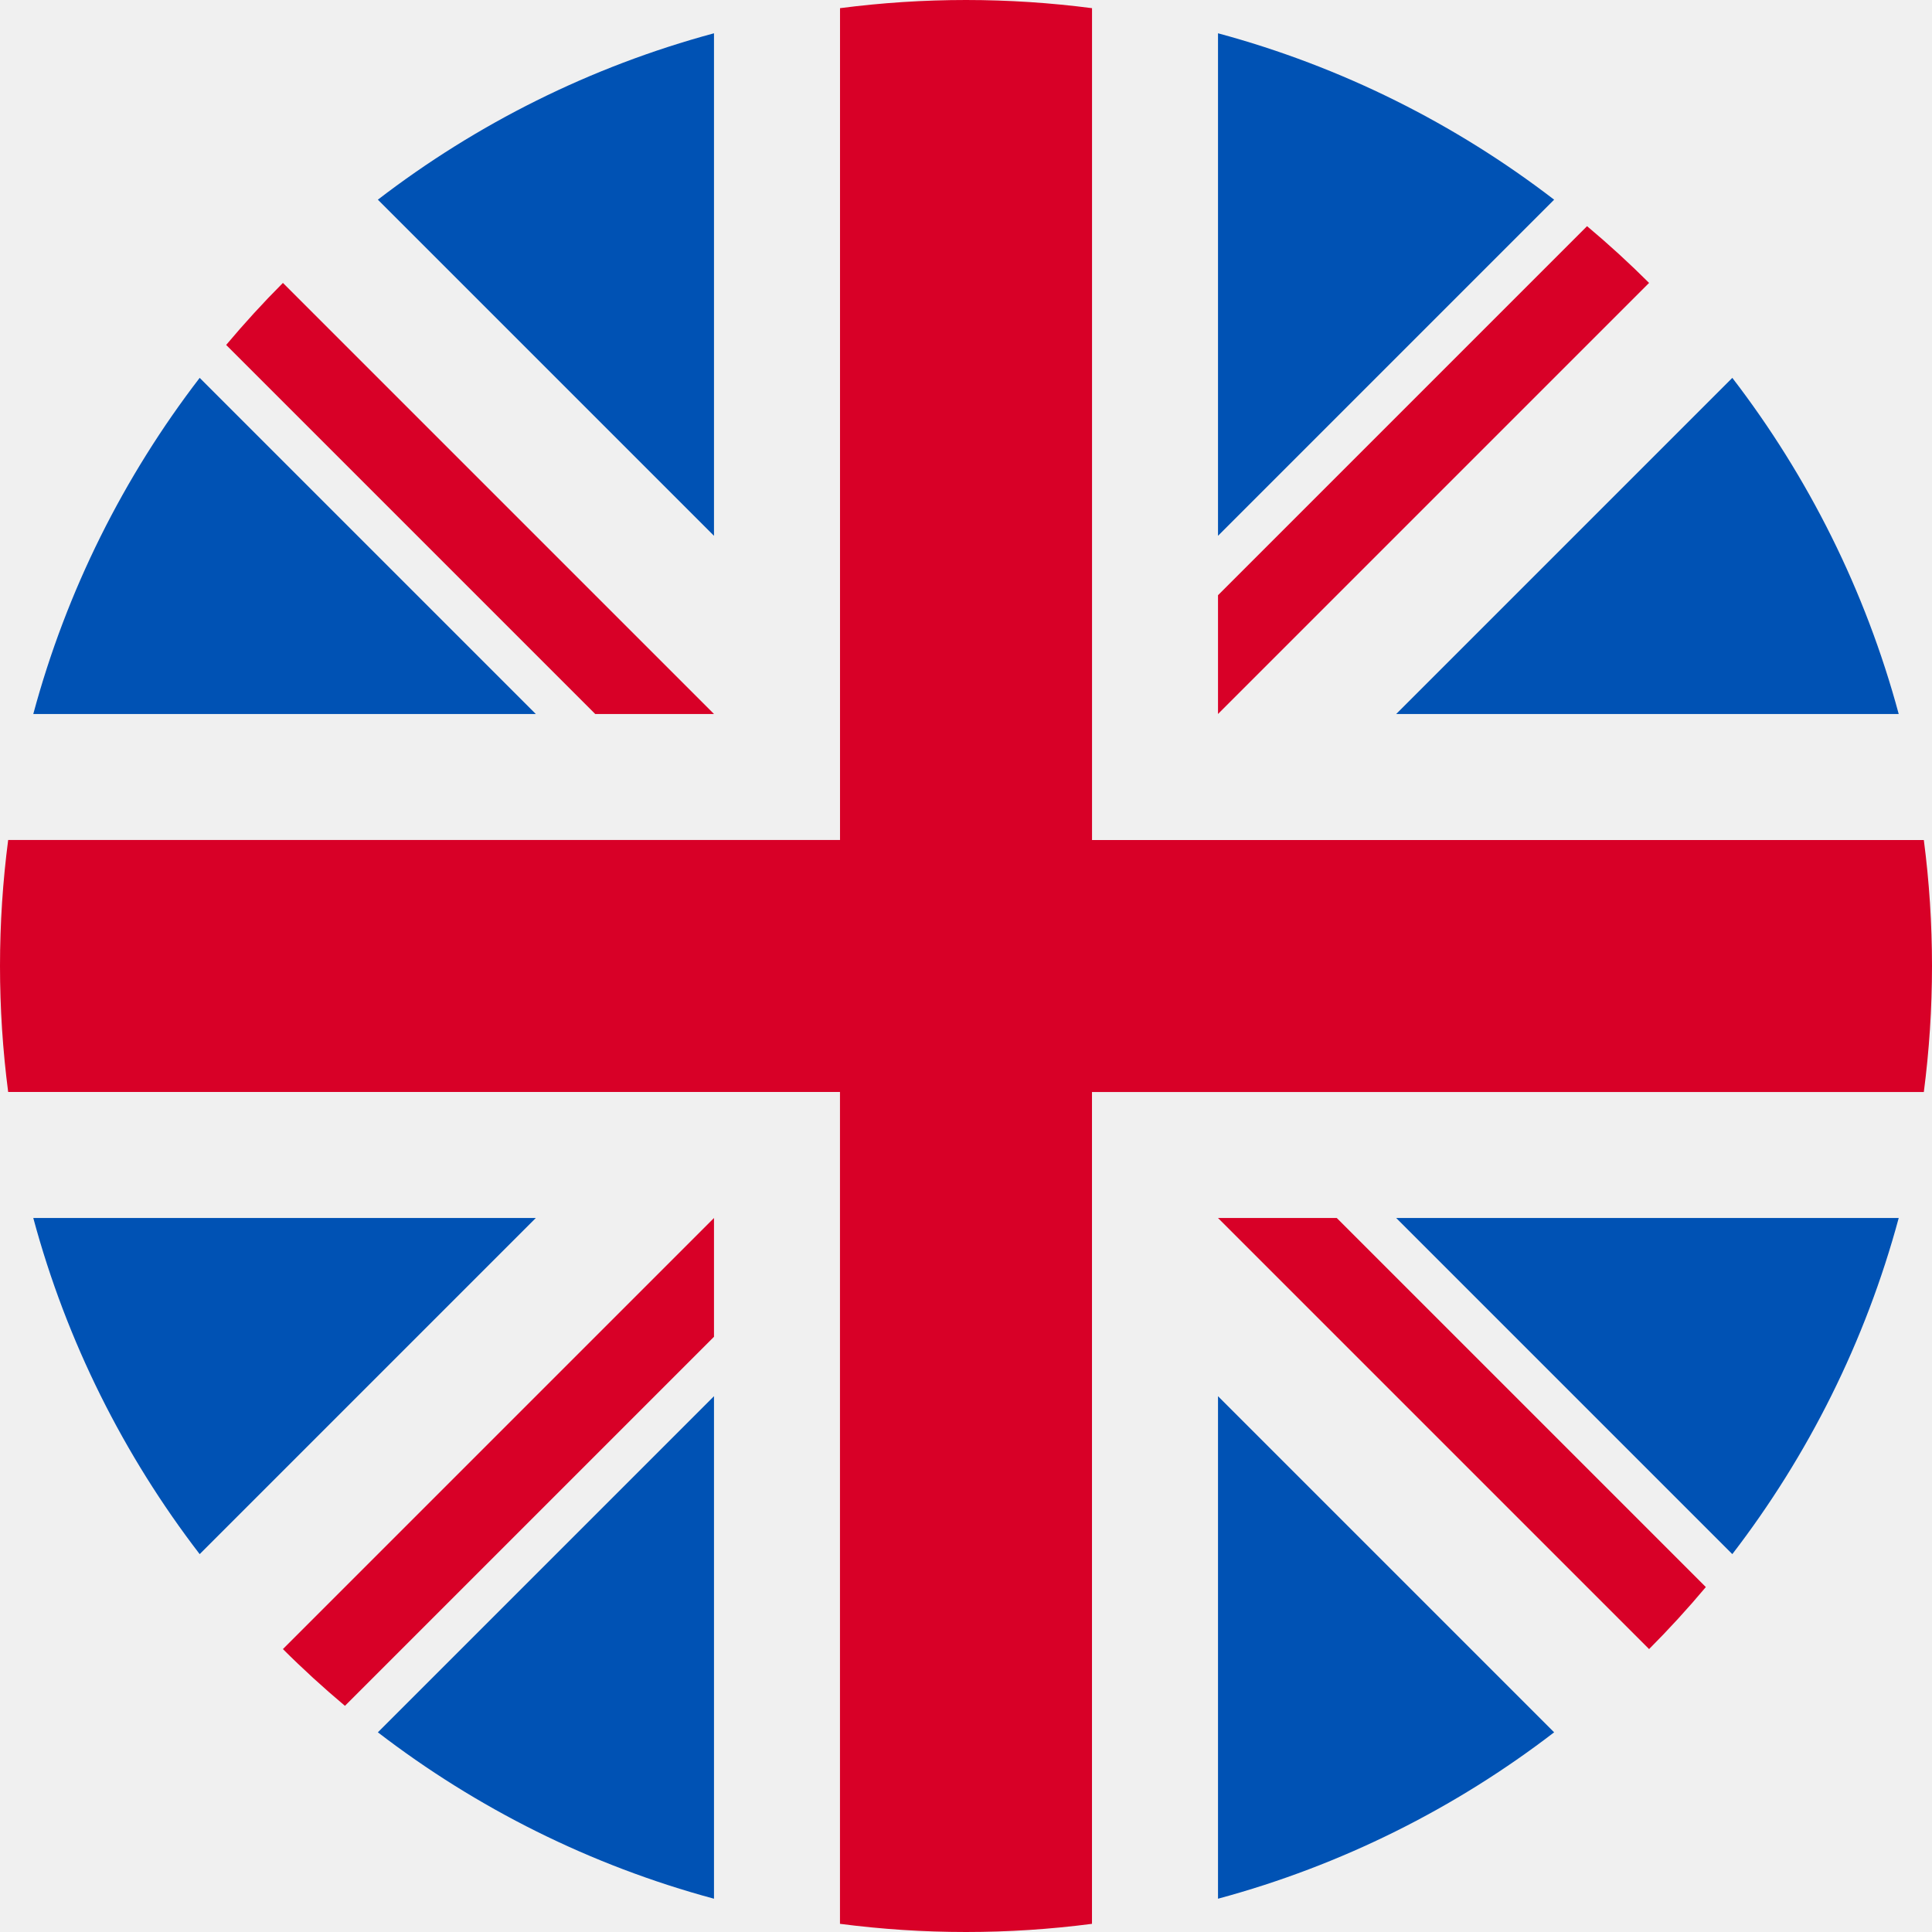
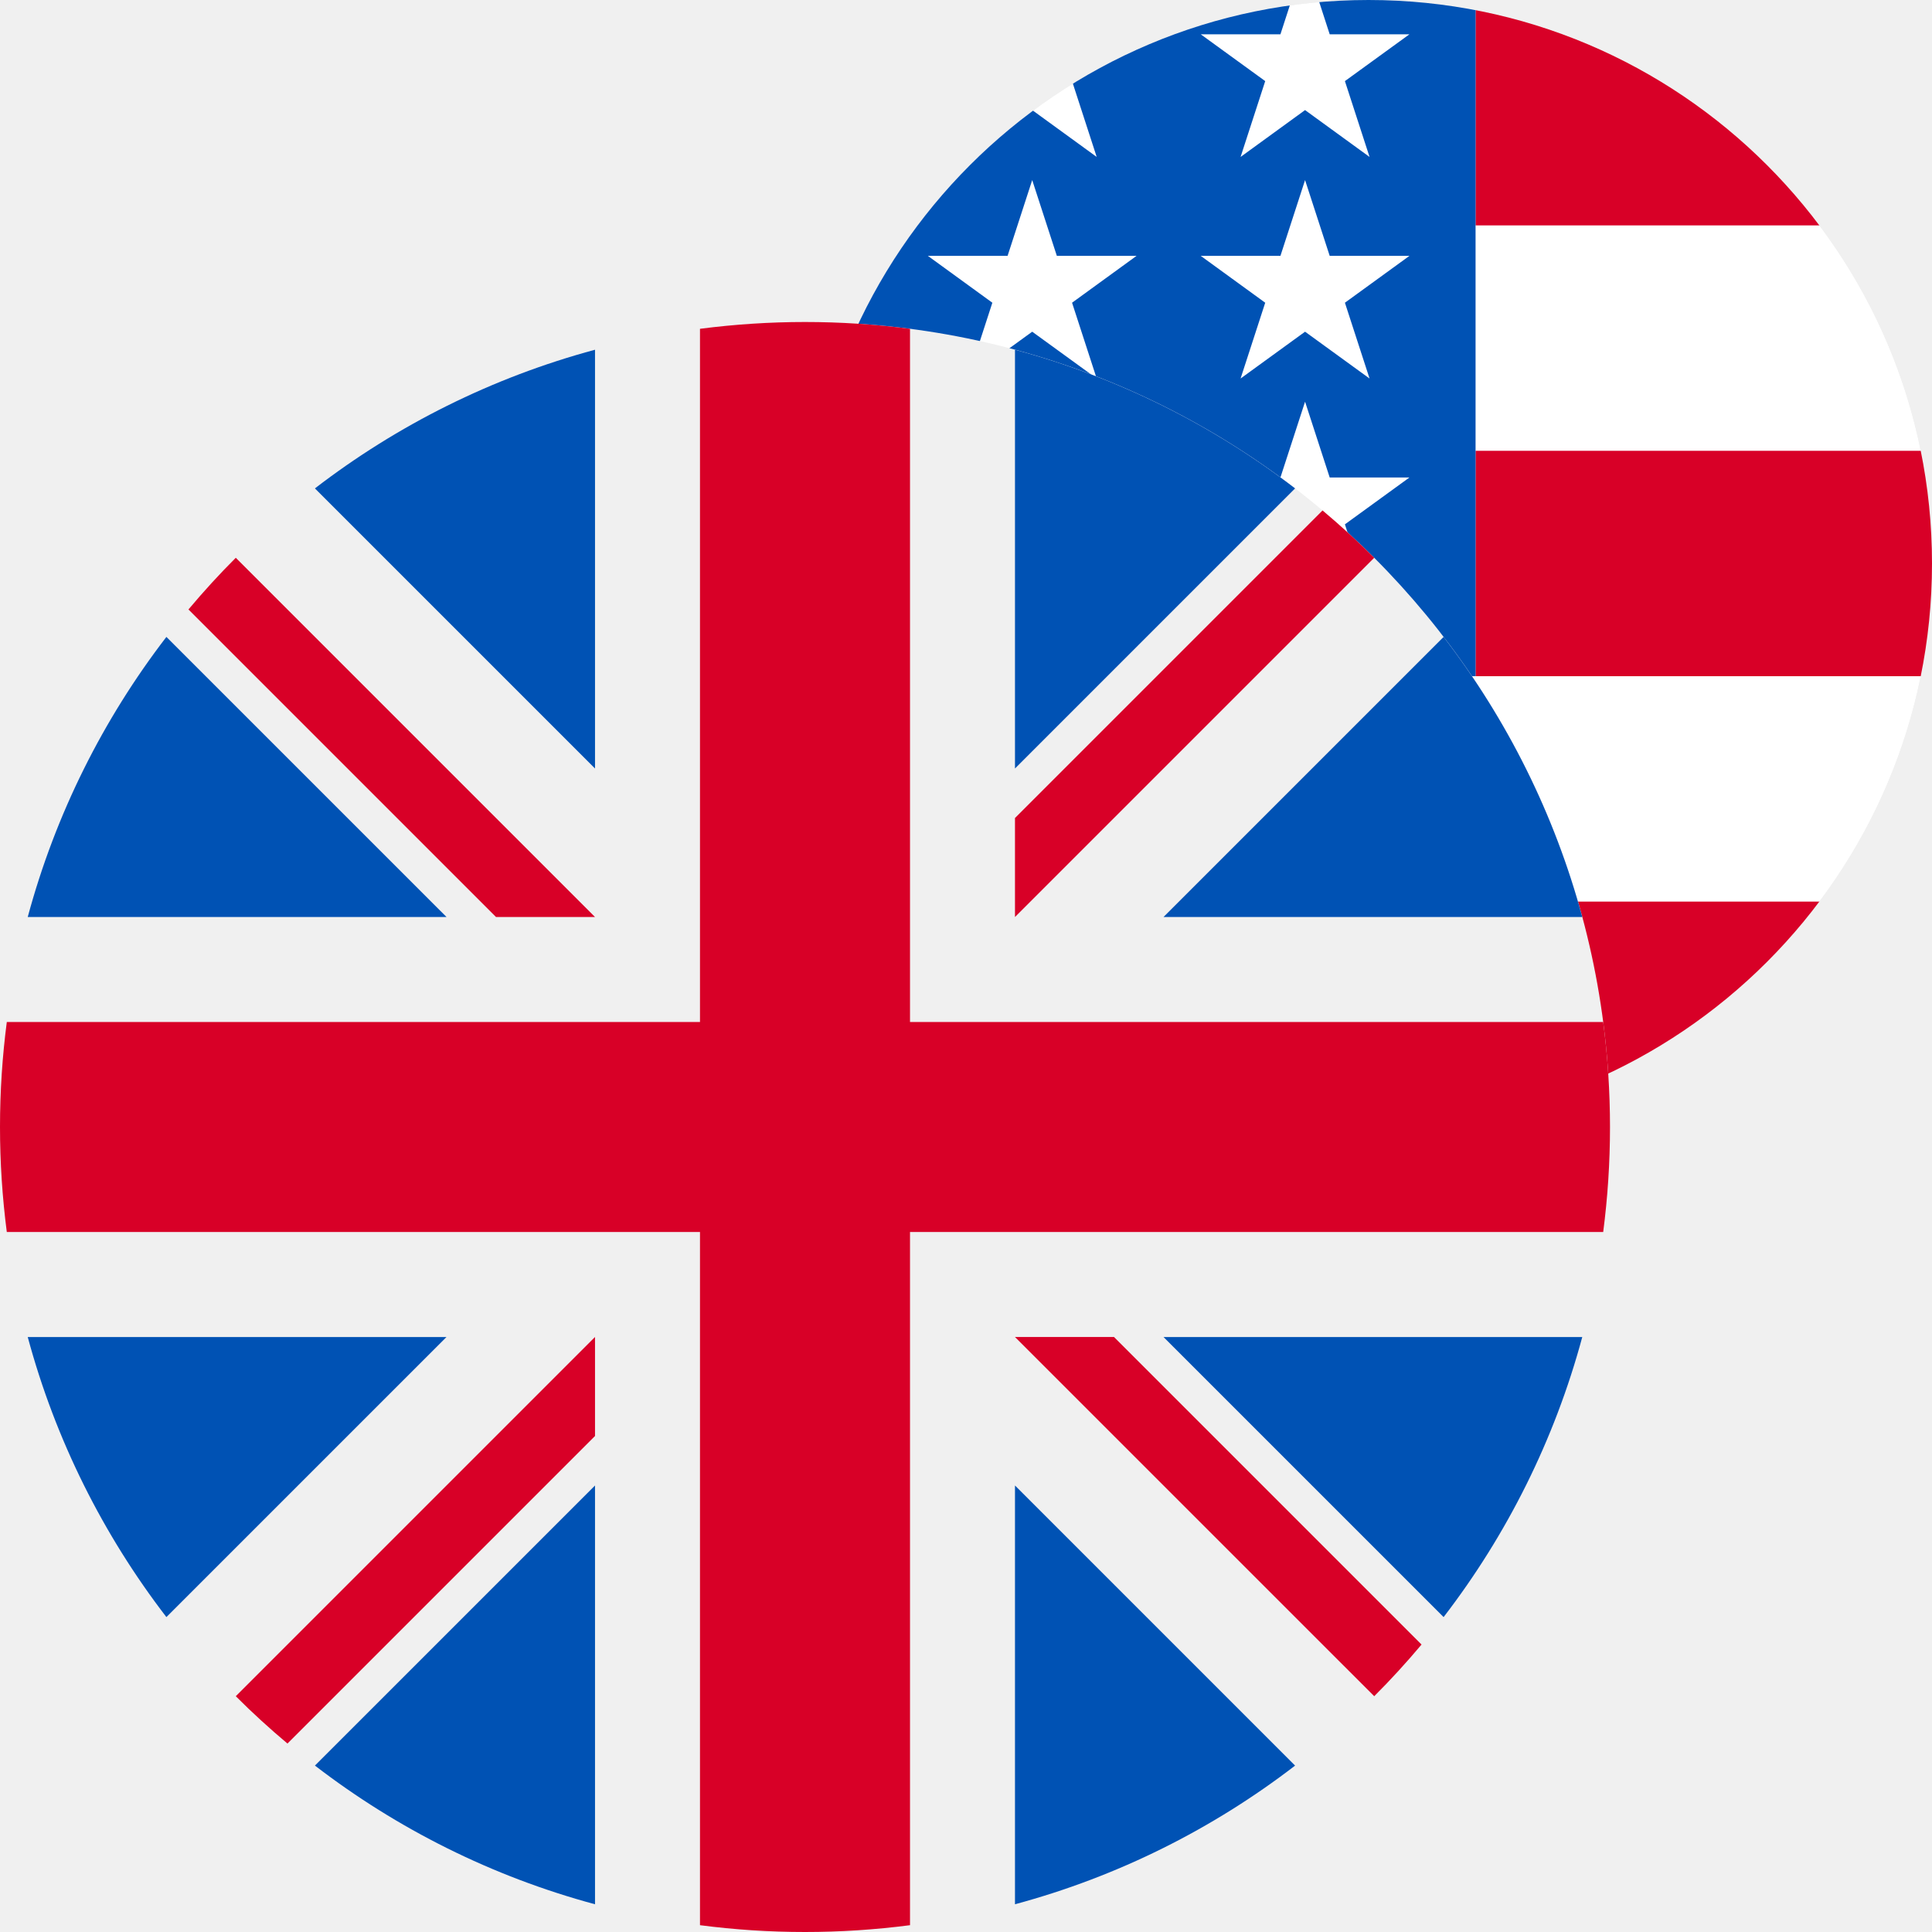
<svg xmlns="http://www.w3.org/2000/svg" width="48" height="48" viewBox="0 0 48 48" fill="none">
-   <path d="M24 48C37.255 48 48 37.255 48 24C48 10.745 37.255 0 24 0C10.745 0 0 10.745 0 24C0 37.255 10.745 48 24 48Z" fill="#F0F0F0" />
-   <path d="M4.961 9.388C3.076 11.841 1.654 14.668 0.827 17.739H13.312L4.961 9.388ZM47.173 17.739C46.345 14.668 44.924 11.841 43.039 9.388L34.688 17.739H47.173ZM0.827 30.261C1.654 33.332 3.076 36.159 4.961 38.612L13.312 30.261H0.827ZM38.612 4.961C36.159 3.076 33.332 1.655 30.261 0.827V13.312L38.612 4.961ZM9.388 43.039C11.841 44.924 14.668 46.345 17.739 47.173V34.688L9.388 43.039ZM17.739 0.827C14.668 1.655 11.841 3.076 9.388 4.961L17.739 13.312V0.827ZM30.261 47.173C33.332 46.345 36.159 44.924 38.612 43.039L30.261 34.688V47.173ZM34.688 30.261L43.039 38.612C44.924 36.159 46.345 33.332 47.173 30.261H34.688Z" fill="#0052B4" />
-   <path d="M47.797 20.87H27.131H27.131V0.203C26.106 0.07 25.061 0 24 0C22.953 4.93667e-05 21.908 0.068 20.87 0.203V20.869V20.869H0.203C0.07 21.894 0 22.939 0 24C4.93667e-05 25.047 0.068 26.092 0.203 27.13H20.869H20.869V47.797C21.894 47.93 22.939 48 24 48C25.047 48 26.092 47.932 27.13 47.797V27.131V27.131H47.797C47.93 26.106 48 25.061 48 24C48 22.953 47.932 21.908 47.797 20.87ZM30.261 30.261L40.971 40.971C41.463 40.478 41.933 39.964 42.381 39.43L33.212 30.261H30.261V30.261ZM17.739 30.261H17.739L7.029 40.971C7.522 41.463 8.037 41.933 8.57 42.381L17.739 33.212V30.261ZM17.739 17.739V17.739L7.029 7.029C6.537 7.522 6.067 8.037 5.619 8.57L14.788 17.739L17.739 17.739ZM30.261 17.739L40.971 7.029C40.478 6.537 39.964 6.067 39.43 5.619L30.261 14.788V17.739Z" fill="#D80027" />
+   <mask id="mask0_19321_44886" style="mask-type:alpha" maskUnits="userSpaceOnUse" x="20" y="0" width="28" height="28">
+     <path d="M34 28C41.732 28 48 21.732 48 14C48 6.268 41.732 0 34 0C26.268 0 20 6.268 20 14C20 21.732 26.268 28 34 28Z" fill="#F0F0F0" />
+   </mask>
+   <g mask="url(#mask0_19321_44886)">
+     <path d="M34 28C41.732 28 48 21.732 48 14C48 6.268 41.732 0 34 0C26.268 0 20 6.268 20 14C20 21.732 26.268 28 34 28Z" fill="white" />
+     <path d="M36.66 16.8H66.55C66.55 14.863 66.205 12.986 65.563 11.2H36.66V16.8ZM36.66 5.6H52.729C51.632 3.456 50.229 1.56 48.594 0H36.66V5.6ZM12.721 28H55.279C56.504 26.279 57.455 24.397 58.08 22.4H9.92C10.545 24.397 11.496 26.279 12.721 28Z" fill="#D80027" />
+     <path d="M26.515 0.852H28.237L26.635 2.015L27.247 3.899L25.645 2.735L24.043 3.899L24.572 2.272C23.161 3.447 21.925 4.823 20.906 6.357H21.458L20.438 7.098C20.279 7.363 20.127 7.632 19.981 7.906L20.468 9.404L19.559 8.744C19.333 9.223 19.127 9.712 18.941 10.211L19.478 11.863H21.458L19.856 13.027L20.468 14.91L18.866 13.746L17.906 14.443C17.809 15.225 17.76 16.012 17.76 16.8H36.66V-2.1C32.926 -2.1 29.446 -1.017 26.515 0.852ZM27.247 14.91L25.645 13.746L24.043 14.91L24.655 13.027L23.053 11.863H25.033L25.645 9.98L26.257 11.863H28.237L26.635 13.027L27.247 14.91ZM26.635 7.521L27.247 9.404L25.645 8.241L24.043 9.404L24.655 7.521L23.053 6.357H25.033L25.645 4.474L26.257 6.357H28.237L26.635 7.521ZM34.026 14.91L32.424 13.746L30.822 14.91L31.434 13.027L29.832 11.863H31.812L32.424 9.98L33.036 11.863H35.017L33.414 13.027L34.026 14.91ZM33.414 7.521L34.026 9.404L32.424 8.241L30.822 9.404L31.434 7.521L29.832 6.357H31.812L32.424 4.474L33.036 6.357H35.017L33.414 7.521ZM33.414 2.015L34.026 3.899L32.424 2.735L30.822 3.899L31.434 2.015L29.832 0.852H31.812L32.424 -1.032L33.036 0.852H35.017L33.414 2.015Z" fill="#0052B4" />
+   </g>
+   <path d="M20 48C31.046 48 40 39.046 40 28C40 16.954 31.046 8 20 8C8.954 8 0 16.954 0 28C0 39.046 8.954 48 20 48Z" fill="#F0F0F0" />
+   <path d="M4.134 15.824C2.563 17.868 1.379 20.223 0.689 22.783H11.094L4.134 15.824ZM39.311 22.783C38.621 20.224 37.437 17.868 35.866 15.824L28.907 22.783H39.311ZM0.689 33.218C1.379 35.777 2.563 38.133 4.134 40.176L11.093 33.218H0.689ZM32.176 12.134C30.132 10.563 27.777 9.379 25.217 8.689V19.093L32.176 12.134ZM7.824 43.865C9.868 45.437 12.223 46.621 14.783 47.311V36.907L7.824 43.865ZM14.783 8.689C12.223 9.379 9.867 10.563 7.824 12.134L14.783 19.093V8.689ZM25.217 47.311C27.777 46.621 30.133 45.437 32.176 43.866L25.217 36.907V47.311ZM28.907 33.218L35.866 40.176C37.437 38.133 38.621 35.777 39.311 33.218H28.907Z" fill="#0052B4" />
+   <path d="M39.831 25.391H22.609H22.609V8.169C21.755 8.058 20.884 8 20 8C19.128 8 18.256 8.057 17.391 8.169V25.391V25.391H0.169C0.058 26.245 0 27.116 0 28C4.11389e-05 28.872 0.057 29.744 0.169 30.609H17.391H17.391V47.831C18.245 47.942 19.116 48 20 48C20.872 48 21.744 47.943 22.609 47.831V30.609V30.609H39.831C39.942 29.755 40 28.884 40 28C40 27.128 39.943 26.256 39.831 25.391ZM25.217 33.218L34.142 42.142C34.553 41.732 34.944 41.303 35.318 40.858L27.677 33.217H25.217V33.218ZM14.783 33.218H14.782L5.858 42.142C6.268 42.553 6.697 42.944 7.142 43.318L14.783 35.677V33.218ZM14.783 22.783V22.783L5.858 13.858C5.447 14.268 5.056 14.697 4.682 15.142L12.323 22.783L14.783 22.783ZM25.217 22.783L34.142 13.858C33.732 13.447 33.303 13.056 32.858 12.682L25.217 20.323V22.783Z" fill="#D80027" />
</svg>
